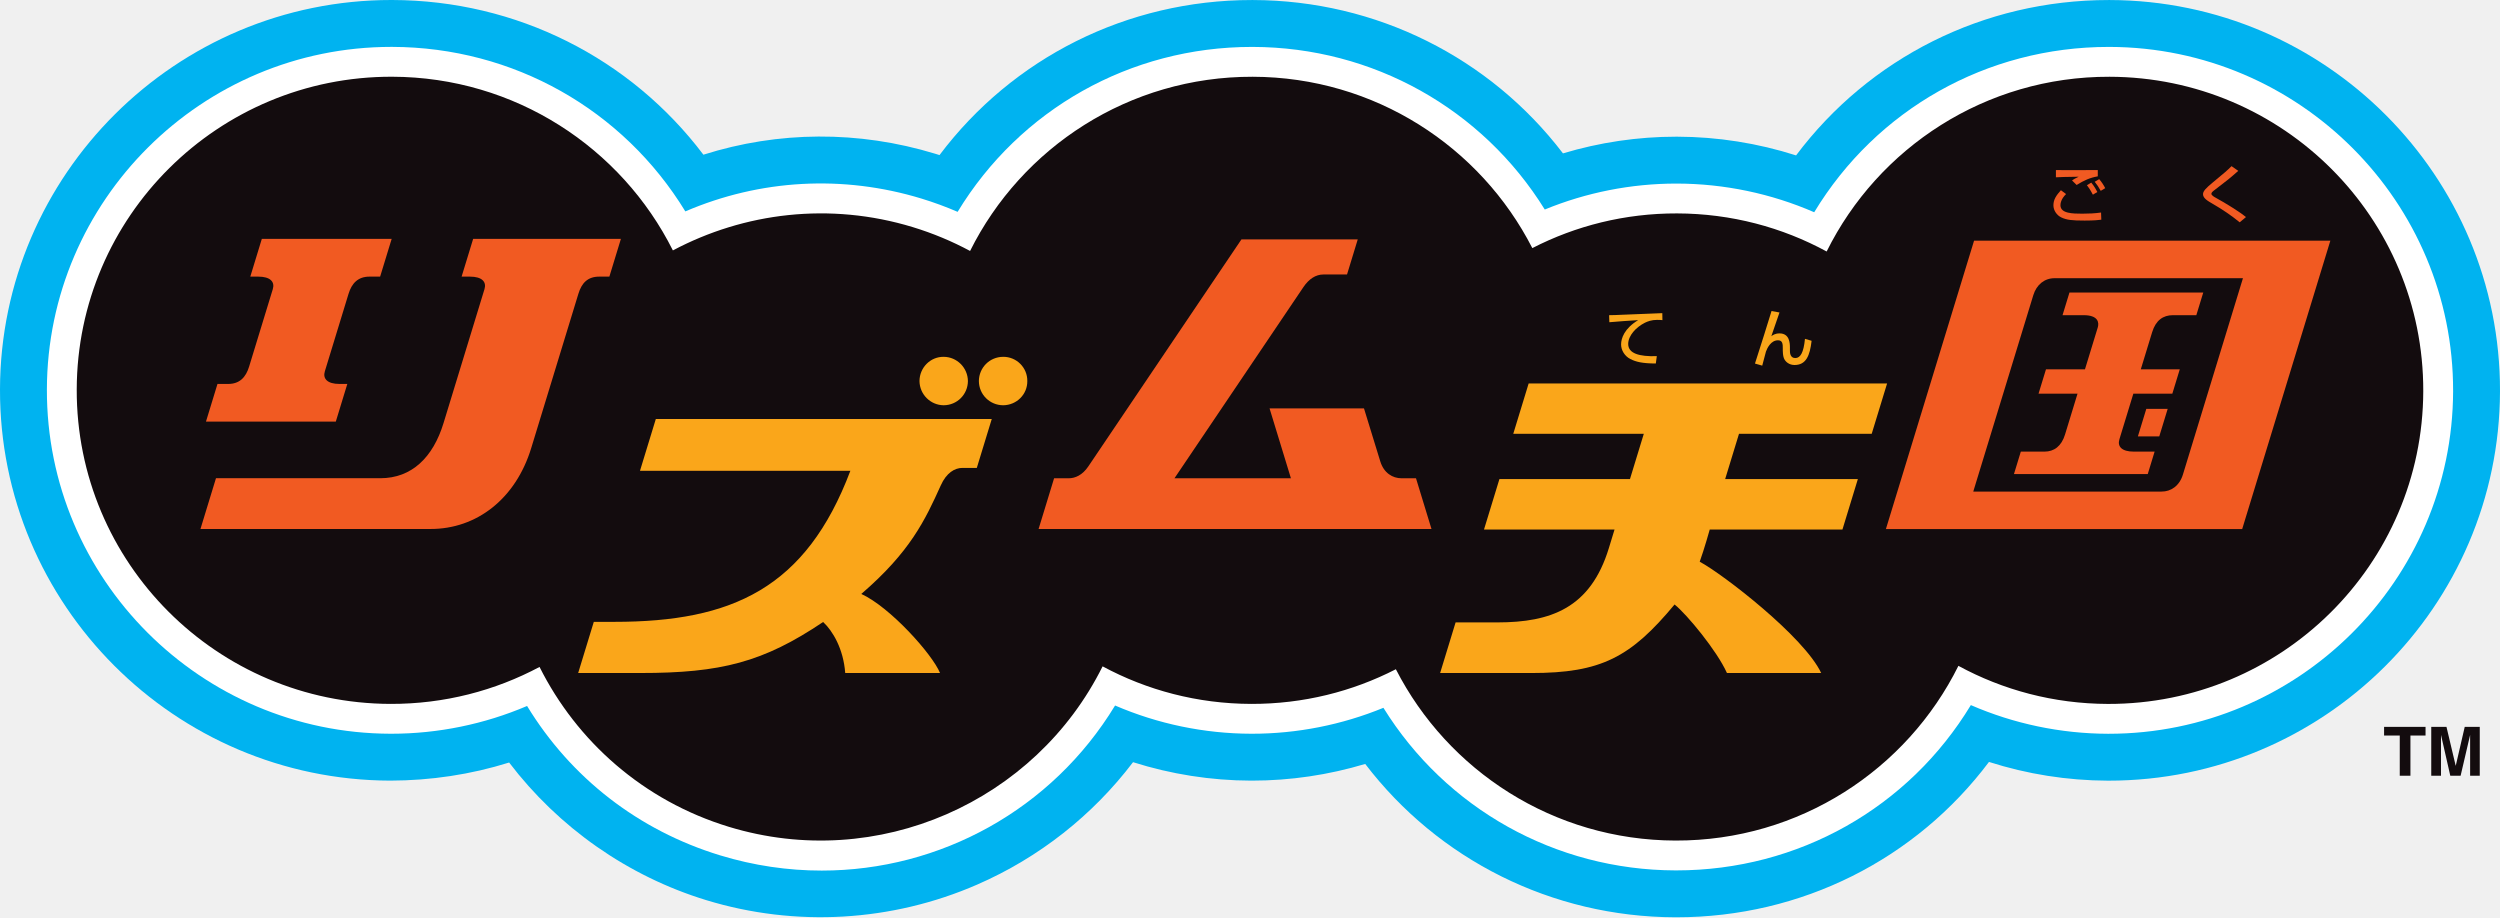
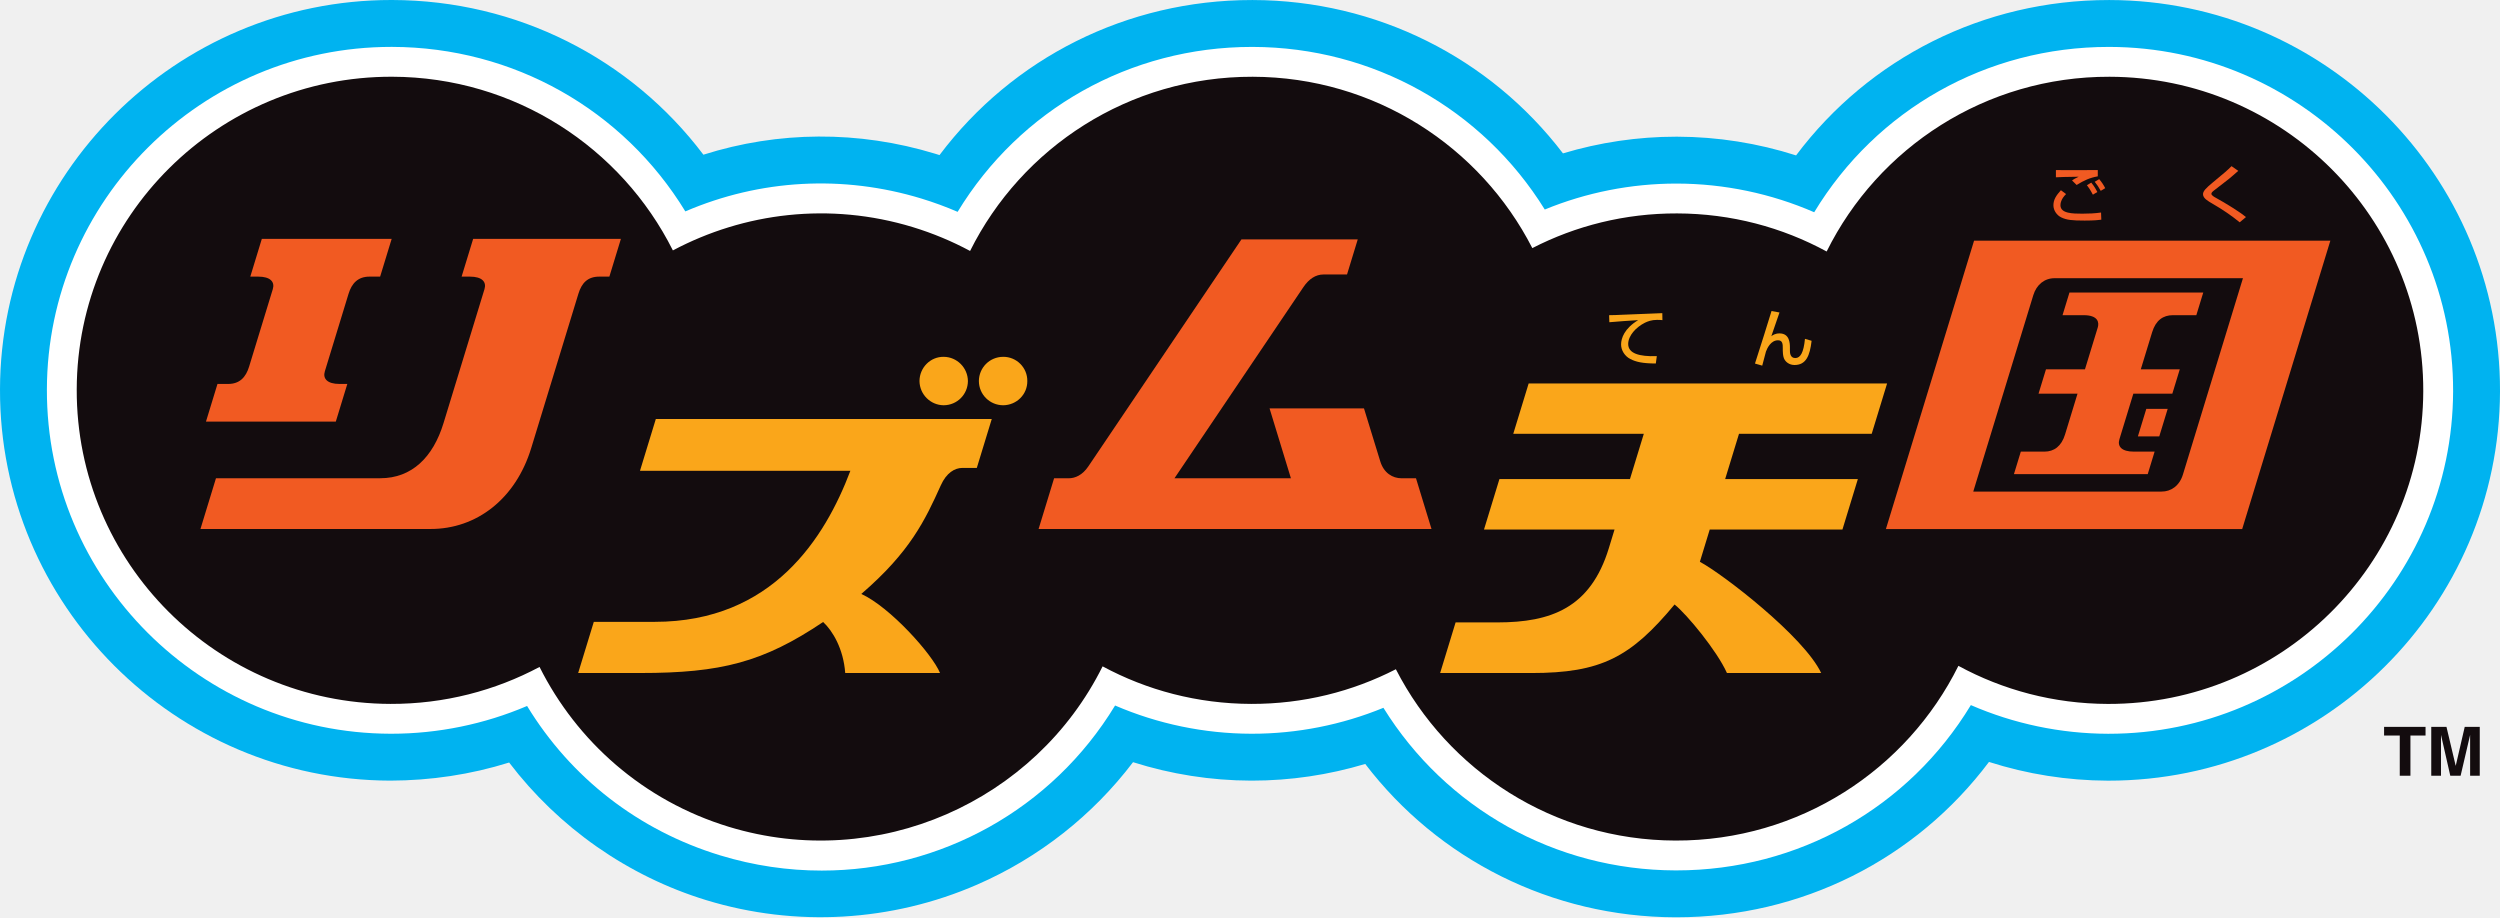
<svg xmlns="http://www.w3.org/2000/svg" version="1.1" id="svg2" width="666.667" height="244.611" viewBox="0 0 666.667 244.611">
  <defs id="defs6">
    <clipPath clipPathUnits="userSpaceOnUse" id="clipPath16">
      <path d="M 0,183.458 H 500 V 0 H 0 Z" id="path14" />
    </clipPath>
  </defs>
  <g id="g8" transform="matrix(1.333333,0,0,-1.333333,0,244.6107)">
    <g id="g10">
      <g id="g12" clip-path="url(#clipPath16)">
-         <g id="g18" transform="translate(421.9434,183.4524)">
-           <path d="m 0,0 h -0.001 -0.203 c -25.045,0 -47.916,-11.612 -62.524,-31.074 -7.648,2.446 -15.681,3.722 -23.764,3.743 h -0.21 c -7.673,0 -15.327,-1.138 -22.646,-3.339 -14.604,19.135 -37.312,30.607 -62.013,30.67 h -0.203 c -24.999,0 -47.857,-11.59 -62.477,-31.01 -0.29,0.092 -0.581,0.183 -0.872,0.272 -15.33,4.672 -31.366,4.549 -46.349,-0.195 -14.587,19.308 -37.361,30.876 -62.233,30.939 h -0.181 c -43.068,0 -78.162,-34.892 -78.267,-77.862 -0.112,-43.037 34.905,-78.145 78.06,-78.264 8.075,0.019 16.104,1.213 23.767,3.621 9.882,-12.982 23.718,-22.734 39.476,-27.541 17.817,-5.429 37.04,-4.32 54.13,3.125 12.4,5.403 23.126,13.88 31.174,24.484 7.597,-2.41 15.569,-3.668 23.582,-3.689 h 0.214 c 7.672,0 15.322,1.137 22.64,3.337 14.611,-19.133 37.323,-30.606 62.016,-30.669 h 0.203 c 25.046,0 47.921,11.612 62.533,31.071 7.64,-2.444 15.666,-3.72 23.751,-3.746 h 0.181 c 43.056,0 78.152,34.893 78.272,77.871 C 78.161,-35.218 43.145,-0.112 0,0" style="fill:#00b3f0;fill-opacity:1;fill-rule:nonzero;stroke:none" id="path20" />
+         <g id="g18" transform="translate(421.9436,183.4522)">
+           <path d="m 0,0 h -0.001 -0.203 c -25.045,0 -47.916,-11.612 -62.525,-31.074 -7.647,2.446 -15.68,3.722 -23.763,3.743 h -0.21 c -7.673,0 -15.326,-1.138 -22.647,-3.339 -14.603,19.135 -37.312,30.608 -62.012,30.67 h -0.203 c -24.999,0 -47.857,-11.59 -62.477,-31.01 -0.291,0.092 -0.581,0.183 -0.873,0.272 -15.329,4.673 -31.365,4.549 -46.348,-0.195 -14.587,19.308 -37.361,30.876 -62.233,30.939 h -0.181 c -43.068,0 -78.162,-34.892 -78.267,-77.862 -0.113,-43.036 34.904,-78.145 78.06,-78.264 8.075,0.019 16.103,1.213 23.767,3.621 9.882,-12.982 23.719,-22.734 39.476,-27.541 17.817,-5.429 37.039,-4.32 54.13,3.125 12.4,5.403 23.125,13.88 31.174,24.484 7.597,-2.41 15.568,-3.668 23.582,-3.689 h 0.214 c 7.672,0 15.321,1.137 22.641,3.337 14.61,-19.134 37.321,-30.606 62.015,-30.67 h 0.203 c 25.046,0 47.921,11.614 62.534,31.072 7.639,-2.444 15.665,-3.72 23.75,-3.745 h 0.18 c 43.057,0 78.154,34.893 78.274,77.871 C 78.16,-35.218 43.146,-0.112 0,0" style="fill:#00b3f0;fill-opacity:1;fill-rule:nonzero;stroke:none" id="path20" />
        </g>
-         <g id="g22" transform="translate(421.9189,174.0744)">
-           <path d="M 0,0 H -0.001 -0.18 c -24.398,0 -46.454,-12.519 -58.898,-33.066 -8.599,3.74 -17.966,5.71 -27.414,5.735 h -0.185 c -9.014,0 -17.995,-1.783 -26.286,-5.19 -12.483,20.135 -34.369,32.46 -58.398,32.521 h -0.179 c -24.35,0 -46.39,-12.488 -58.854,-32.985 -2.353,1.015 -4.769,1.902 -7.229,2.654 -15.712,4.79 -32.272,3.855 -47.229,-2.565 -12.441,20.374 -34.411,32.841 -58.64,32.902 h -0.159 c -37.908,0 -68.797,-30.7 -68.89,-68.508 -0.099,-37.866 30.723,-68.758 68.708,-68.862 h 0.183 c 9.33,0 18.605,1.907 27.147,5.554 8.773,-14.391 22.298,-24.903 38.621,-29.88 6.747,-2.057 13.58,-3.043 20.31,-3.043 23.673,0 46.04,12.213 58.669,33.016 8.543,-3.683 17.838,-5.623 27.199,-5.647 h 0.189 c 9.011,0 17.988,1.78 26.278,5.186 12.491,-20.134 34.38,-32.457 58.402,-32.518 h 0.179 c 24.402,0 46.461,12.516 58.908,33.061 8.589,-3.735 17.949,-5.706 27.396,-5.736 h 0.159 c 37.899,0 68.79,30.703 68.896,68.517 C 68.795,-30.987 37.975,-0.099 0,0" style="fill:#ffffff;fill-opacity:1;fill-rule:nonzero;stroke:none" id="path24" />
+         <g id="g22" transform="translate(421.9192,174.0743)">
+           <path d="M 0,0 H -0.001 -0.18 c -24.398,0 -46.455,-12.52 -58.899,-33.066 -8.599,3.74 -17.965,5.71 -27.413,5.735 h -0.186 c -9.013,0 -17.994,-1.782 -26.285,-5.19 -12.483,20.135 -34.369,32.46 -58.398,32.521 h -0.179 c -24.35,0 -46.391,-12.488 -58.854,-32.985 -2.353,1.015 -4.769,1.902 -7.229,2.654 -15.712,4.79 -32.273,3.855 -47.229,-2.565 -12.441,20.374 -34.411,32.841 -58.64,32.902 h -0.159 c -37.908,0 -68.797,-30.7 -68.89,-68.508 -0.099,-37.867 30.723,-68.757 68.708,-68.862 h 0.183 c 9.33,0 18.605,1.907 27.147,5.554 8.773,-14.392 22.298,-24.902 38.621,-29.88 6.747,-2.058 13.58,-3.043 20.309,-3.043 23.674,0 46.04,12.213 58.67,33.016 8.543,-3.683 17.838,-5.622 27.199,-5.647 h 0.189 c 9.011,0 17.988,1.781 26.278,5.187 12.491,-20.135 34.38,-32.458 58.402,-32.52 h 0.179 c 24.401,0 46.461,12.517 58.908,33.062 8.589,-3.736 17.949,-5.705 27.395,-5.736 h 0.16 c 37.899,0 68.791,30.703 68.896,68.517 C 68.795,-30.987 37.975,-0.099 0,0" style="fill:#ffffff;fill-opacity:1;fill-rule:nonzero;stroke:none" id="path24" />
        </g>
-         <g id="g26" transform="translate(421.9034,168.1068)">
-           <path d="m 0,0 c -24.797,0.062 -46.279,-14.188 -56.572,-34.948 -8.887,4.831 -19.078,7.588 -29.921,7.617 -10.429,0.028 -20.274,-2.481 -28.946,-6.939 -10.378,20.291 -31.509,34.208 -55.921,34.27 -24.757,0.062 -46.205,-14.143 -56.526,-34.841 -3.588,1.927 -7.414,3.532 -11.461,4.769 -16.613,5.063 -33.741,2.905 -47.979,-4.661 -10.293,20.539 -31.559,34.676 -56.164,34.739 -34.745,0.079 -62.982,-27.914 -63.067,-62.557 -0.091,-34.632 28.005,-62.782 62.755,-62.878 10.775,-0.028 20.926,2.655 29.808,7.391 7.442,-14.85 20.728,-26.75 37.868,-31.976 29.83,-9.092 61.327,5.096 74.743,32.094 8.842,-4.763 18.96,-7.481 29.712,-7.509 10.429,-0.028 20.274,2.48 28.94,6.933 10.384,-20.28 31.514,-34.202 55.926,-34.265 24.803,-0.062 46.285,14.183 56.583,34.943 8.888,-4.831 19.067,-7.583 29.899,-7.617 34.745,-0.079 62.977,27.93 63.073,62.562 C 62.835,-28.235 34.745,-0.09 0,0" style="fill:#130c0e;fill-opacity:1;fill-rule:nonzero;stroke:none" id="path28" />
+         <g id="g26" transform="translate(421.9035,168.107)">
+           <path d="m 0,0 c -24.798,0.062 -46.279,-14.188 -56.572,-34.948 -8.887,4.831 -19.078,7.588 -29.921,7.616 -10.429,0.029 -20.275,-2.48 -28.946,-6.939 -10.378,20.292 -31.508,34.209 -55.92,34.271 -24.758,0.062 -46.206,-14.143 -56.527,-34.841 -3.588,1.927 -7.414,3.531 -11.461,4.769 -16.613,5.063 -33.741,2.905 -47.979,-4.661 -10.293,20.539 -31.559,34.676 -56.164,34.738 -34.745,0.079 -62.983,-27.913 -63.068,-62.556 -0.09,-34.632 28.006,-62.782 62.756,-62.879 10.775,-0.028 20.927,2.657 29.808,7.392 7.442,-14.85 20.728,-26.75 37.868,-31.977 29.83,-9.091 61.327,5.097 74.743,32.095 8.842,-4.764 18.96,-7.481 29.712,-7.51 10.429,-0.028 20.274,2.481 28.941,6.934 10.383,-20.279 31.513,-34.202 55.925,-34.265 24.803,-0.062 46.284,14.183 56.583,34.943 8.888,-4.831 19.068,-7.583 29.899,-7.617 34.745,-0.079 62.976,27.93 63.073,62.562 C 62.835,-28.235 34.744,-0.09 0,0" style="fill:#130c0e;fill-opacity:1;fill-rule:nonzero;stroke:none" id="path28" />
        </g>
-         <g id="g30" transform="translate(448.5901,127.8178)">
-           <path d="m 0,0 h -37.66 c -2.023,0.006 -3.623,-1.28 -4.272,-3.404 l -12.006,-39.271 h 37.66 c 1.87,-0.01 3.576,1.13 4.272,3.404 z M 17.483,7.511 -0.151,-50.167 h -71.257 l 17.634,57.678 z m -38.497,-39.157 h 4.276 l 1.687,5.519 h -4.276 z m -15.068,24.251 1.383,4.525 H -7.94 l -1.384,-4.525 h -4.671 c -1.996,0 -3.445,-1.045 -4.166,-3.404 l -2.273,-7.433 h 7.797 l -1.485,-4.857 h -7.797 l -2.789,-9.125 c -0.44,-1.437 0.451,-2.47 2.881,-2.47 h 4.16 l -1.374,-4.495 H -45.8 l 1.374,4.495 h 4.724 c 1.93,0 3.405,1.086 4.117,3.414 l 2.501,8.181 h -7.797 l 1.485,4.857 h 7.797 l 2.561,8.377 c 0.297,0.972 0.112,2.46 -2.832,2.46 z" style="fill:#f15a22;fill-opacity:1;fill-rule:nonzero;stroke:none" id="path32" />
+         <g id="g30" transform="translate(448.5901,127.8179)">
+           <path d="m 0,0 h -37.66 c -2.023,0.006 -3.623,-1.28 -4.272,-3.404 l -12.006,-39.271 h 37.66 c 1.87,-0.01 3.576,1.13 4.272,3.404 z M 17.482,7.511 -0.151,-50.167 h -71.257 l 17.634,57.678 z m -38.496,-39.157 h 4.276 l 1.687,5.519 h -4.276 z m -15.068,24.251 1.383,4.525 H -7.94 l -1.383,-4.525 h -4.672 c -1.996,0 -3.444,-1.045 -4.166,-3.404 l -2.273,-7.433 h 7.797 l -1.485,-4.857 h -7.797 l -2.789,-9.125 c -0.439,-1.437 0.451,-2.471 2.881,-2.471 h 4.16 l -1.374,-4.495 H -45.8 l 1.374,4.495 h 4.724 c 1.93,0 3.405,1.087 4.117,3.415 l 2.501,8.181 h -7.797 l 1.485,4.857 h 7.797 l 2.561,8.377 c 0.298,0.972 0.112,2.46 -2.832,2.46 z" style="fill:#f15a22;fill-opacity:1;fill-rule:nonzero;stroke:none" id="path32" />
        </g>
-         <g id="g34" transform="translate(447.9442,138.9967)">
-           <path d="m 0,0 c -1.7,1.385 -3.513,2.607 -5.414,3.702 -1.02,0.592 -1.927,1.121 -1.927,1.927 0,0.617 0.63,1.246 1.94,2.329 2.543,2.103 2.883,2.392 3.765,3.274 l 1.347,-0.944 C -2.065,8.726 -2.342,8.512 -4.797,6.636 -5.414,6.17 -5.666,5.969 -5.666,5.704 -5.666,5.39 -5.099,5.075 -4.734,4.873 -2.883,3.866 0.102,2.028 1.247,1.045 Z" style="fill:#f15a22;fill-opacity:1;fill-rule:nonzero;stroke:none" id="path36" />
+         <g id="g34" transform="translate(447.9445,138.9966)">
+           <path d="m 0,0 c -1.7,1.385 -3.513,2.607 -5.414,3.703 -1.021,0.591 -1.928,1.12 -1.928,1.926 0,0.617 0.631,1.246 1.941,2.329 2.544,2.104 2.882,2.393 3.764,3.274 l 1.348,-0.944 C -2.065,8.727 -2.342,8.512 -4.798,6.636 -5.414,6.17 -5.666,5.969 -5.666,5.704 c 0,-0.314 0.566,-0.629 0.932,-0.83 1.85,-1.008 4.836,-2.846 5.98,-3.829 z" style="fill:#f15a22;fill-opacity:1;fill-rule:nonzero;stroke:none" id="path36" />
        </g>
-         <g id="g38" transform="translate(420.1472,145.2874)">
-           <path d="M 0,0 C -0.448,0.806 -0.704,1.189 -1.202,1.816 L -0.307,2.34 C 0.204,1.752 0.626,1.087 0.894,0.537 Z m -1.573,-0.767 c -0.576,1.112 -0.985,1.624 -1.189,1.892 l 0.869,0.525 c 0.666,-0.806 1.1,-1.65 1.215,-1.88 z m 0.985,3.67 C -2.2,2.622 -3.338,2.084 -4.82,1.176 l -0.922,0.908 c 0.409,0.281 0.499,0.333 1.331,0.742 C -7.045,2.788 -8.146,2.762 -8.964,2.711 v 1.445 c 0.384,-0.013 1.97,-0.013 2.609,-0.013 0.908,0 4.948,0.013 5.767,0.013 z m -6.343,-3.542 c -1.073,-1.036 -1.125,-1.969 -1.125,-2.238 0,-1.662 2.455,-1.688 4.374,-1.688 1.252,0 2.506,0.052 3.746,0.231 l 0.051,-1.432 c -0.448,-0.064 -1.342,-0.179 -3.325,-0.179 -2.518,0 -3.605,0.115 -4.692,0.639 -0.883,0.422 -1.561,1.393 -1.561,2.404 0,1.176 0.563,1.982 1.496,3.03 z" style="fill:#f15a22;fill-opacity:1;fill-rule:nonzero;stroke:none" id="path40" />
+         <g id="g38" transform="translate(420.1477,145.2876)">
+           <path d="M 0,0 C -0.448,0.806 -0.704,1.189 -1.203,1.815 L -0.308,2.34 C 0.203,1.751 0.625,1.087 0.894,0.537 Z m -1.573,-0.767 c -0.576,1.112 -0.986,1.623 -1.19,1.892 l 0.869,0.524 C -1.228,0.844 -0.794,0 -0.678,-0.23 Z m 0.984,3.669 C -2.2,2.622 -3.338,2.084 -4.821,1.176 l -0.921,0.908 c 0.409,0.281 0.499,0.333 1.33,0.742 C -7.046,2.788 -8.146,2.762 -8.965,2.711 v 1.444 c 0.385,-0.012 1.97,-0.012 2.61,-0.012 0.908,0 4.948,0.012 5.766,0.012 z M -6.932,-0.64 c -1.073,-1.035 -1.125,-1.968 -1.125,-2.237 0,-1.662 2.455,-1.688 4.374,-1.688 1.252,0 2.506,0.051 3.746,0.231 l 0.051,-1.433 c -0.448,-0.064 -1.342,-0.178 -3.324,-0.178 -2.519,0 -3.605,0.114 -4.692,0.639 -0.883,0.421 -1.561,1.393 -1.561,2.404 0,1.175 0.563,1.982 1.496,3.03 z" style="fill:#f15a22;fill-opacity:1;fill-rule:nonzero;stroke:none" id="path40" />
        </g>
-         <g id="g42" transform="translate(374.3398,96.6927)">
-           <path d="M 0,0 3.081,10.076 H -68.608 L -71.688,0 h 26.108 l -2.765,-9.044 h -26.108 l -3.089,-10.101 h 26.109 l -1.142,-3.735 c -3.657,-11.961 -11.578,-14.83 -22.277,-14.837 h -8.368 l -3.095,-10.123 h 18.223 c 13.994,-0.007 19.894,3.15 28.669,13.708 2.445,-1.958 8.482,-9.255 10.474,-13.708 h 18.847 c -3.418,7.266 -19.674,19.796 -24.295,22.262 0.927,2.555 2.003,6.433 2.003,6.433 h 26.541 l 3.088,10.101 H -29.306 L -26.541,0 Z" style="fill:#faa61a;fill-opacity:1;fill-rule:nonzero;stroke:none" id="path44" />
+         <g id="g42" transform="translate(374.3401,96.6929)">
+           <path d="M 0,0 3.08,10.076 H -68.608 L -71.688,0 h 26.108 l -2.765,-9.045 h -26.109 l -3.088,-10.101 h 26.108 l -1.141,-3.734 c -3.656,-11.962 -11.578,-14.831 -22.278,-14.838 h -8.367 l -3.094,-10.123 h 18.222 c 13.994,-0.006 19.894,3.151 28.668,13.708 2.445,-1.957 8.483,-9.254 10.475,-13.708 h 18.846 c -3.417,7.268 -19.642,19.78 -24.263,22.246 l 1.971,6.449 h 26.541 l 3.088,10.101 H -29.307 L -26.541,0 Z" style="fill:#faa61a;fill-opacity:1;fill-rule:nonzero;stroke:none" id="path44" />
        </g>
-         <g id="g46" transform="translate(355.8982,120.963)">
-           <path d="m 0,0 c -0.253,-0.759 -1.415,-4.058 -1.631,-4.741 0.278,0.202 0.771,0.557 1.631,0.557 2.035,0 2.086,-1.96 2.086,-2.87 v -0.544 c 0,-0.366 0,-1.517 1.074,-1.517 1.012,0 1.669,1.062 1.934,3.843 l 1.328,-0.392 c -0.341,-2.983 -1.1,-4.842 -3.425,-4.842 -1.037,0 -1.846,0.633 -2.125,1.379 -0.176,0.467 -0.214,1.226 -0.214,1.504 v 0.43 c 0,0.809 0,1.63 -0.948,1.63 -1.429,0 -2.15,-1.542 -2.415,-2.25 -0.026,-0.063 -0.658,-2.478 -0.747,-2.819 l -1.453,0.417 c 0.986,2.984 2.756,8.711 3.313,10.506 z" style="fill:#faa61a;fill-opacity:1;fill-rule:nonzero;stroke:none" id="path48" />
+         <g id="g46" transform="translate(355.8987,120.9629)">
+           <path d="m 0,0 c -0.254,-0.759 -1.416,-4.058 -1.631,-4.741 0.277,0.202 0.771,0.556 1.631,0.556 2.034,0 2.085,-1.959 2.085,-2.869 v -0.544 c 0,-0.366 0,-1.517 1.075,-1.517 1.012,0 1.668,1.062 1.934,3.843 l 1.328,-0.392 c -0.342,-2.983 -1.101,-4.842 -3.426,-4.842 -1.037,0 -1.846,0.633 -2.125,1.379 -0.176,0.467 -0.214,1.226 -0.214,1.504 v 0.43 c 0,0.809 0,1.631 -0.948,1.631 -1.429,0 -2.149,-1.542 -2.415,-2.251 -0.025,-0.063 -0.657,-2.478 -0.746,-2.819 l -1.453,0.417 c 0.986,2.984 2.756,8.711 3.312,10.506 z" style="fill:#faa61a;fill-opacity:1;fill-rule:nonzero;stroke:none" id="path48" />
        </g>
-         <g id="g50" transform="translate(332.4863,119.432)">
-           <path d="m 0,0 c -0.26,0.025 -0.544,0.049 -1.076,0.049 -1.112,0 -1.865,-0.297 -2.446,-0.58 -1.755,-0.878 -3.324,-2.571 -3.324,-4.239 0,-1.879 2.162,-2.546 5.721,-2.435 l -0.197,-1.47 c -2.658,0.012 -3.98,0.321 -5.105,0.902 -1.112,0.568 -1.84,1.742 -1.84,2.892 0,1.272 0.654,3.2 3.41,4.881 -1.928,-0.111 -3.843,-0.26 -5.759,-0.42 l -0.049,1.409 c 0.852,0 1.78,0.049 2.632,0.086 1.063,0.049 6.735,0.272 8.008,0.321 z" style="fill:#faa61a;fill-opacity:1;fill-rule:nonzero;stroke:none" id="path52" />
+         <g id="g50" transform="translate(332.4865,119.4322)">
+           <path d="m 0,0 c -0.26,0.024 -0.545,0.049 -1.076,0.049 -1.112,0 -1.865,-0.297 -2.446,-0.58 -1.755,-0.878 -3.325,-2.572 -3.325,-4.24 0,-1.878 2.162,-2.545 5.722,-2.434 l -0.197,-1.47 c -2.657,0.011 -3.98,0.321 -5.105,0.902 -1.112,0.568 -1.841,1.742 -1.841,2.892 0,1.272 0.655,3.2 3.411,4.881 -1.928,-0.111 -3.843,-0.26 -5.759,-0.42 l -0.049,1.408 c 0.852,0 1.779,0.05 2.632,0.087 1.062,0.05 6.735,0.272 8.008,0.321 z" style="fill:#faa61a;fill-opacity:1;fill-rule:nonzero;stroke:none" id="path52" />
        </g>
-         <g id="g54" transform="translate(283.2005,87.7994)">
-           <path d="m 0,0 h -2.849 c -1.865,-0.005 -3.587,1.076 -4.297,3.385 l -3.258,10.599 H -29.291 L -25.015,0 H -48.31 l 25.787,38.231 c 1.127,1.67 2.482,2.519 3.987,2.53 h 4.74 l 2.145,7.014 H -34.915 L -65.534,2.381 C -66.72,0.623 -68.164,0 -69.498,0 h -2.885 l -3.1,-10.14 H 3.1 Z" style="fill:#f15a22;fill-opacity:1;fill-rule:nonzero;stroke:none" id="path56" />
+         <g id="g54" transform="translate(283.2004,87.7994)">
+           <path d="m 0,0 h -2.849 c -1.865,-0.005 -3.587,1.076 -4.297,3.385 l -3.258,10.599 H -29.291 L -25.016,0 H -48.31 l 25.788,38.231 c 1.126,1.67 2.482,2.519 3.987,2.53 h 4.739 l 2.145,7.014 H -34.915 L -65.534,2.381 C -66.72,0.623 -68.164,0 -69.499,0 h -2.883 l -3.1,-10.14 H 3.101 Z" style="fill:#f15a22;fill-opacity:1;fill-rule:nonzero;stroke:none" id="path56" />
        </g>
-         <g id="g58" transform="translate(127.9958,89.2954)">
-           <path d="M 0,0 H 42.078 C 33.206,-23.47 18.457,-30.206 -5.099,-30.206 H -9.235 L -12.364,-40.44 H 0.093 c 16.123,0 24.566,2.154 36.536,10.203 1.911,-1.776 4.061,-5.354 4.418,-10.203 H 60.01 c -1.525,3.743 -9.976,13.181 -15.745,15.812 9.798,8.446 12.745,14.744 15.895,21.71 1.128,2.524 2.791,3.499 4.336,3.499 h 2.87 l 2.992,9.785 H 3.169 Z m 60.737,13.111 c 2.713,0.013 4.83,2.186 4.85,4.837 -0.027,2.665 -2.185,4.83 -4.836,4.85 -2.699,0.035 -4.83,-2.186 -4.85,-4.837 0.027,-2.665 2.185,-4.829 4.836,-4.85 m 16.73,4.837 c 0.027,-2.665 -2.137,-4.824 -4.85,-4.837 -2.651,0.021 -4.824,2.137 -4.837,4.85 0.02,2.651 2.137,4.824 4.85,4.837 2.665,0.027 4.872,-2.151 4.837,-4.85" style="fill:#faa61a;fill-opacity:1;fill-rule:nonzero;stroke:none" id="path60" />
+         <g id="g58" transform="translate(127.9958,89.2955)">
+           <path d="M 0,0 H 42.078 C 37.011,-13.404 26.507,-30.206 2.952,-30.206 H -9.235 l -3.129,-10.234 12.457,10e-4 c 16.123,-10e-4 24.566,2.153 36.536,10.202 1.911,-1.777 4.061,-5.355 4.418,-10.203 H 60.01 c -1.525,3.743 -9.976,13.181 -15.745,15.812 9.797,8.445 12.745,14.743 15.895,21.71 1.129,2.524 2.791,3.498 4.336,3.498 h 2.87 l 2.992,9.785 H 3.169 Z m 60.737,13.111 c 2.714,0.013 4.83,2.186 4.85,4.837 -0.027,2.665 -2.186,4.829 -4.837,4.85 -2.698,0.035 -4.829,-2.186 -4.849,-4.837 0.027,-2.665 2.185,-4.829 4.836,-4.85 m 16.73,4.837 c 0.027,-2.665 -2.137,-4.824 -4.85,-4.837 -2.651,0.021 -4.825,2.137 -4.837,4.85 0.02,2.651 2.136,4.824 4.85,4.837 2.665,0.027 4.871,-2.151 4.837,-4.85" style="fill:#faa61a;fill-opacity:1;fill-rule:nonzero;stroke:none" id="path60" />
        </g>
        <g id="g62" transform="translate(94.6286,135.6797)">
-           <path d="m 0,0 -2.307,-7.545 h 1.649 c 2.483,0 3.361,-1.083 2.927,-2.501 l -8.193,-26.8 c -2.086,-6.823 -6.323,-11.014 -12.64,-11.022 h -32.87 l -3.103,-10.151 h 45.965 c 9.296,-0.03 17.094,6.064 20.183,16.169 l 9.441,30.88 c 0.653,2.134 1.842,3.425 4.173,3.425 h 2.021 L 29.553,0 Z m -27.467,-36.541 h -25.968 l 2.303,7.53 h 2.137 c 2.299,0 3.541,1.347 4.184,3.451 l 4.742,15.511 c 0.433,1.417 -0.437,2.504 -2.924,2.504 h -1.576 L -42.263,0 h 25.968 l -2.307,-7.545 h -2.133 c -2.305,0 -3.547,-1.352 -4.184,-3.436 l -4.742,-15.511 c -0.436,-1.427 0.445,-2.519 2.924,-2.519 h 1.572 z" style="fill:#f15a22;fill-opacity:1;fill-rule:nonzero;stroke:none" id="path64" />
+           <path d="m 0,0 -2.307,-7.545 h 1.649 c 2.483,0 3.361,-1.083 2.927,-2.501 l -8.193,-26.8 c -2.086,-6.822 -6.323,-11.014 -12.64,-11.023 h -32.87 l -3.104,-10.15 h 45.966 c 9.296,-0.03 17.094,6.063 20.183,16.169 l 9.441,30.879 c 0.653,2.135 1.842,3.426 4.173,3.426 h 2.021 L 29.553,0 Z m -27.467,-36.542 h -25.968 l 2.303,7.531 h 2.137 c 2.299,0 3.54,1.347 4.184,3.451 l 4.742,15.511 c 0.433,1.417 -0.437,2.504 -2.924,2.504 h -1.576 L -42.263,0 h 25.968 l -2.307,-7.545 h -2.132 c -2.306,0 -3.548,-1.352 -4.185,-3.436 l -4.742,-15.512 c -0.436,-1.425 0.445,-2.518 2.924,-2.518 h 1.572 z" style="fill:#f15a22;fill-opacity:1;fill-rule:nonzero;stroke:none" id="path64" />
        </g>
-         <g id="g66" transform="translate(494.0251,28.3049)">
-           <path d="M 0,0 V 8.17 L -1.904,0 H -3.966 L -5.825,8.17 V 0 h -1.949 v 9.78 h 3.045 l 1.836,-7.757 h 0.023 l 1.791,7.757 h 3.006 l 0,-9.78 z m -14.074,0 v 8.045 h -3.135 v 1.729 h 8.294 V 8.045 h -3.023 V 0 Z" style="fill:#130c0e;fill-opacity:1;fill-rule:nonzero;stroke:none" id="path68" />
+         <g id="g66" transform="translate(494.0246,28.3052)">
+           <path d="M 0,0 V 8.169 L -1.903,0 H -3.966 L -5.824,8.169 V 0 h -1.949 v 9.779 h 3.044 l 1.836,-7.757 h 0.023 l 1.791,7.757 H 1.927 L 1.927,0 Z m -14.073,0 v 8.045 h -3.136 v 1.728 h 8.294 V 8.045 h -3.023 V 0 Z" style="fill:#130c0e;fill-opacity:1;fill-rule:nonzero;stroke:none" id="path68" />
        </g>
      </g>
    </g>
  </g>
</svg>
